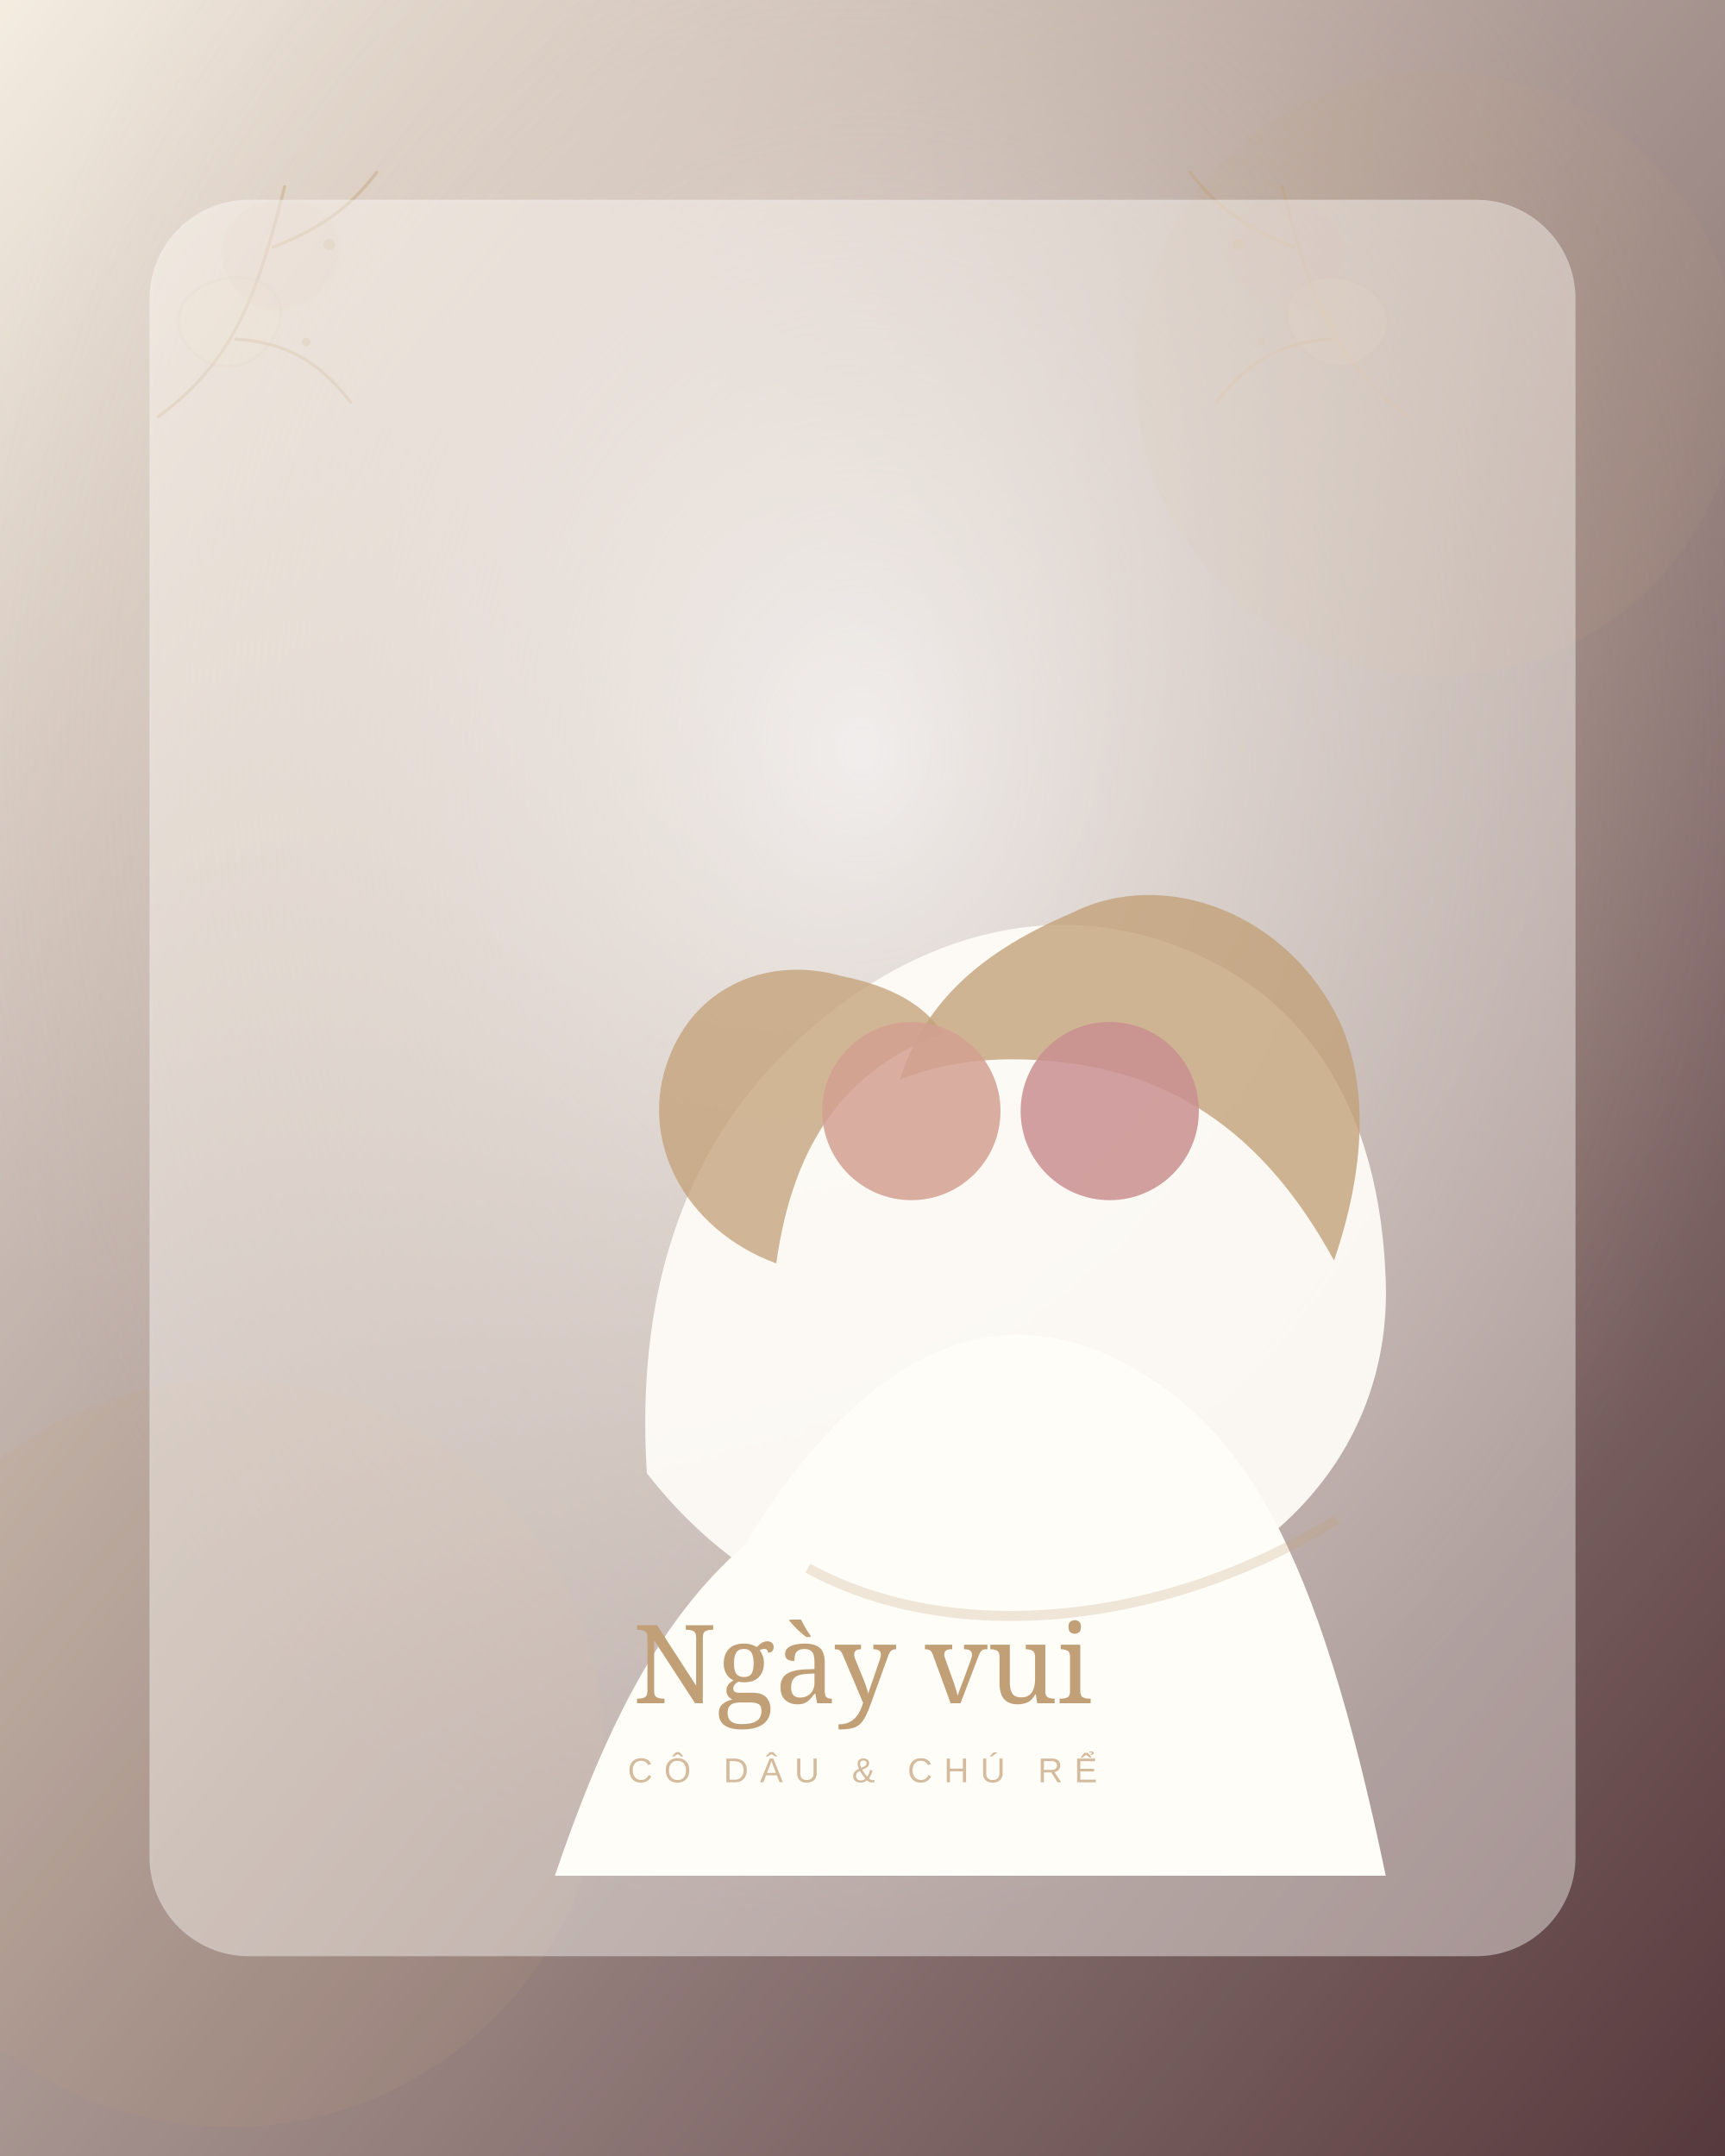
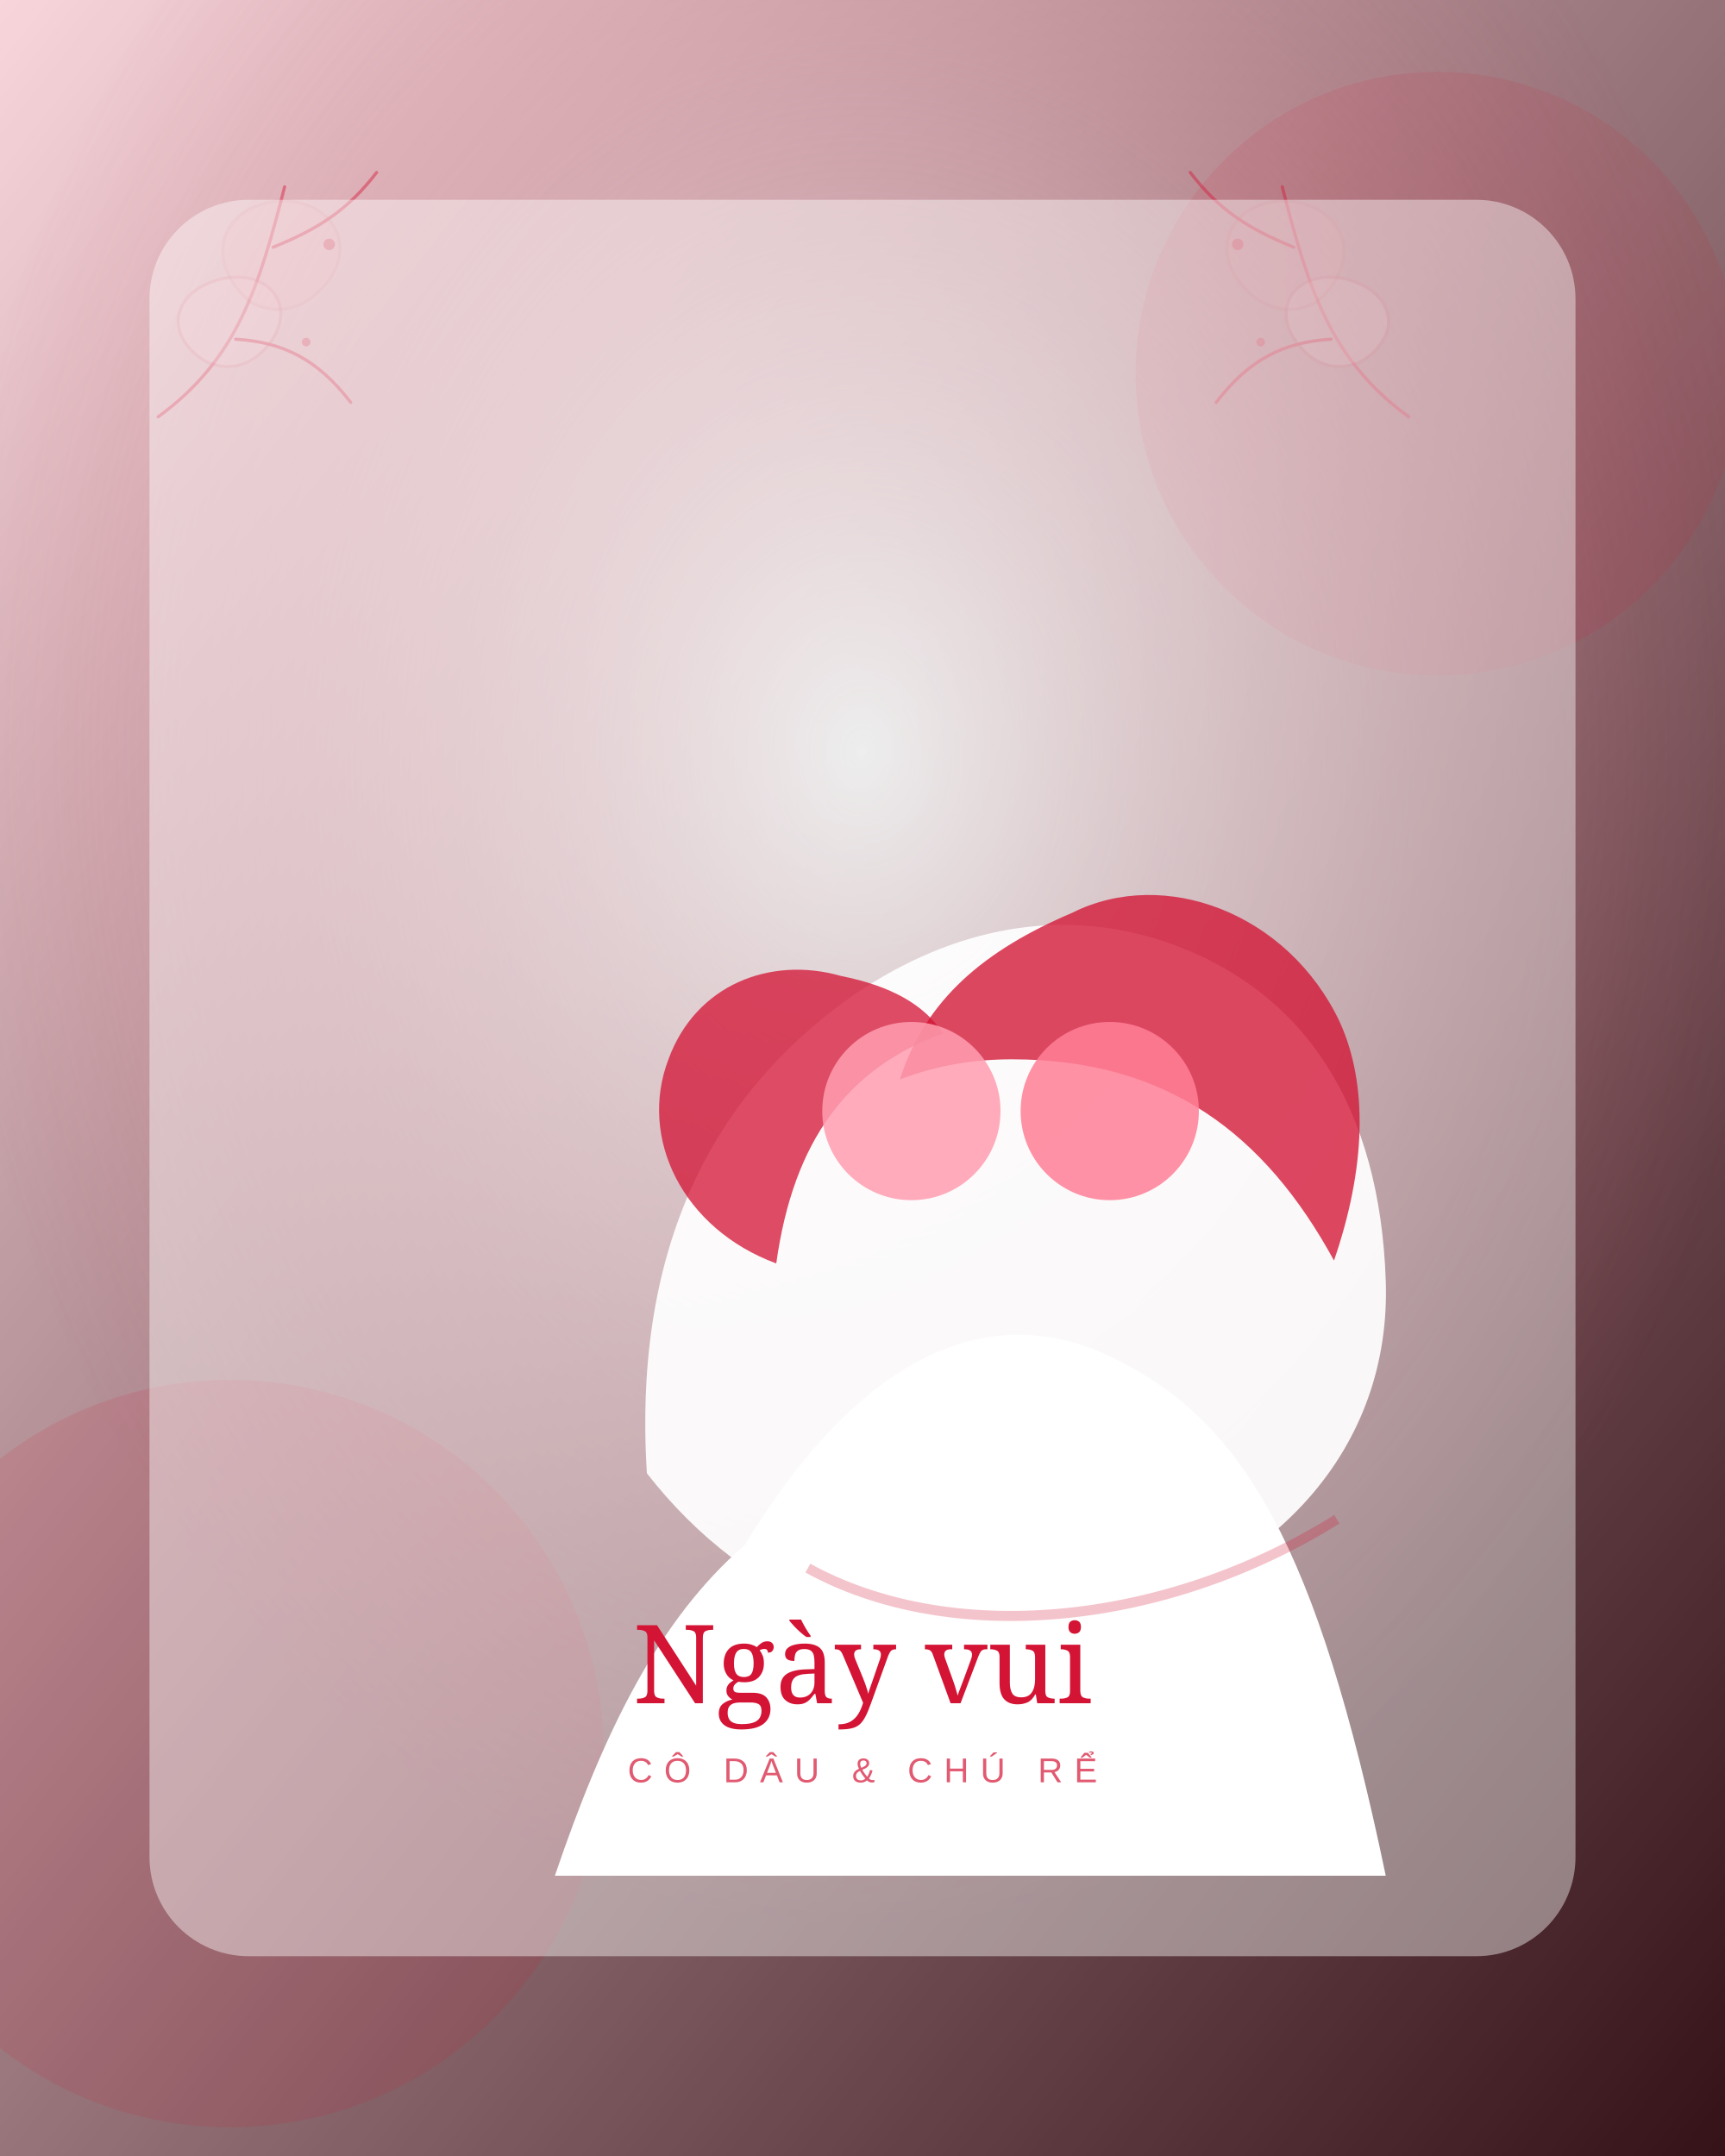
<svg xmlns="http://www.w3.org/2000/svg" width="1200" height="1500" viewBox="0 0 1200 1500">
  <defs>
    <linearGradient id="g" x1="0" y1="0" x2="1" y2="1">
-       <stop offset="0" stop-color="#fffdf8" />
-       <stop offset="1" stop-color="#3f2230" />
+       <stop offset="0" stop-color="#ffffff" />
+       <stop offset="1" stop-color="#111111" />
    </linearGradient>
    <radialGradient id="r" cx="50%" cy="35%" r="54%">
      <stop offset="0" stop-color="#fff" stop-opacity=".7" />
-       <stop offset="1" stop-color="#c2a077" stop-opacity=".18" />
+       <stop offset="1" stop-color="#d41434" stop-opacity=".18" />
    </radialGradient>
  </defs>
  <rect width="1200" height="1500" fill="url(#g)" />
  <rect width="1200" height="1500" fill="url(#r)" />
-   <circle cx="1000" cy="260" r="210" fill="#c2a077" opacity=".10" />
-   <circle cx="160" cy="1220" r="260" fill="#c2a077" opacity=".12" />
+   <circle cx="1000" cy="260" r="210" fill="#d41434" opacity=".10" />
+   <circle cx="160" cy="1220" r="260" fill="#d41434" opacity=".12" />
  <g transform="translate(110 120)" opacity=".6">
-     <g id="floral" fill="none" stroke="#c2a077" stroke-width="2.2" stroke-linecap="round" stroke-linejoin="round" opacity=".72">
+     <g id="floral" fill="none" stroke="#d41434" stroke-width="2.2" stroke-linecap="round" stroke-linejoin="round" opacity=".72">
      <path d="M0 170 C55 130 70 80 88 10" />
-       <path d="M34 132 C4 115 8 83 44 74 C77 67 96 92 79 117 C67 134 51 139 34 132Z" fill="#ead1a2" opacity=".25" />
-       <path d="M64 90 C32 63 42 25 82 20 C119 17 139 49 118 76 C104 94 84 101 64 90Z" fill="#c88f8f" opacity=".18" />
+       <path d="M34 132 C4 115 8 83 44 74 C77 67 96 92 79 117 C67 134 51 139 34 132Z" fill="#ffccd5" opacity=".25" />
+       <path d="M64 90 C32 63 42 25 82 20 C119 17 139 49 118 76 C104 94 84 101 64 90Z" fill="#ff7f96" opacity=".18" />
      <path d="M80 52 C112 39 132 26 152 0" />
      <path d="M54 116 C87 118 111 130 134 160" />
-       <circle cx="119" cy="50" r="4" fill="#c2a077" stroke="none" opacity=".8" />
-       <circle cx="103" cy="118" r="3" fill="#c2a077" stroke="none" opacity=".8" />
+       <circle cx="119" cy="50" r="4" fill="#d41434" stroke="none" opacity=".8" />
+       <circle cx="103" cy="118" r="3" fill="#d41434" stroke="none" opacity=".8" />
    </g>
    <use href="#floral" transform="translate(870 0) scale(-1 1)" />
  </g>
-   <rect x="105" y="140" width="990" height="1220" rx="68" fill="#fffdf8" opacity=".42" stroke="#fff" stroke-width="2" />
+   <rect x="105" y="140" width="990" height="1220" rx="68" fill="#ffffff" opacity=".42" stroke="#fff" stroke-width="2" />
  <g transform="translate(260 355)">
-     <path d="M190 670 C180 510 238 406 330 340 C395 294 472 274 550 300 C650 334 700 418 704 536 C708 650 630 746 482 778 C366 804 260 760 190 670Z" fill="#fffdf8" opacity=".92" />
-     <path d="M325 324 C276 310 224 330 205 382 C184 437 215 500 280 524 C292 438 330 388 396 364 C383 344 360 331 325 324Z" fill="#c2a077" opacity=".76" />
-     <path d="M486 280 C550 248 636 280 672 356 C692 400 690 458 668 522 C620 434 552 382 444 382 C418 382 392 386 366 396 C384 340 425 306 486 280Z" fill="#c2a077" opacity=".78" />
-     <circle cx="374" cy="418" r="62" fill="#d3a092" opacity=".85" />
-     <circle cx="512" cy="418" r="62" fill="#c98f8f" opacity=".85" />
-     <path d="M258 720 C340 585 430 548 515 590 C605 634 656 720 704 950 L126 950 C160 850 198 772 258 720Z" fill="#fffdf8" />
-     <path d="M302 736 C400 790 548 778 670 702" fill="none" stroke="#c2a077" stroke-width="7" opacity=".25" />
+     <path d="M190 670 C180 510 238 406 330 340 C395 294 472 274 550 300 C650 334 700 418 704 536 C708 650 630 746 482 778 C366 804 260 760 190 670Z" fill="#ffffff" opacity=".92" />
+     <path d="M325 324 C276 310 224 330 205 382 C184 437 215 500 280 524 C292 438 330 388 396 364 C383 344 360 331 325 324Z" fill="#d41434" opacity=".76" />
+     <path d="M486 280 C550 248 636 280 672 356 C692 400 690 458 668 522 C620 434 552 382 444 382 C418 382 392 386 366 396 C384 340 425 306 486 280Z" fill="#d41434" opacity=".78" />
+     <circle cx="374" cy="418" r="62" fill="#ff9db0" opacity=".85" />
+     <circle cx="512" cy="418" r="62" fill="#ff7f96" opacity=".85" />
+     <path d="M258 720 C340 585 430 548 515 590 C605 634 656 720 704 950 L126 950 C160 850 198 772 258 720Z" fill="#ffffff" />
+     <path d="M302 736 C400 790 548 778 670 702" fill="none" stroke="#d41434" stroke-width="7" opacity=".25" />
  </g>
-   <text x="600" y="1185" text-anchor="middle" font-family="Georgia, serif" font-size="76" fill="#c2a077">Ngày vui</text>
-   <text x="600" y="1240" text-anchor="middle" font-family="Arial, sans-serif" font-size="24" letter-spacing="8" fill="#c2a077" opacity=".7">CÔ DÂU &amp; CHÚ RỂ</text>
+   <text x="600" y="1185" text-anchor="middle" font-family="Georgia, serif" font-size="76" fill="#d41434">Ngày vui</text>
+   <text x="600" y="1240" text-anchor="middle" font-family="Arial, sans-serif" font-size="24" letter-spacing="8" fill="#d41434" opacity=".7">CÔ DÂU &amp; CHÚ RỂ</text>
</svg>
